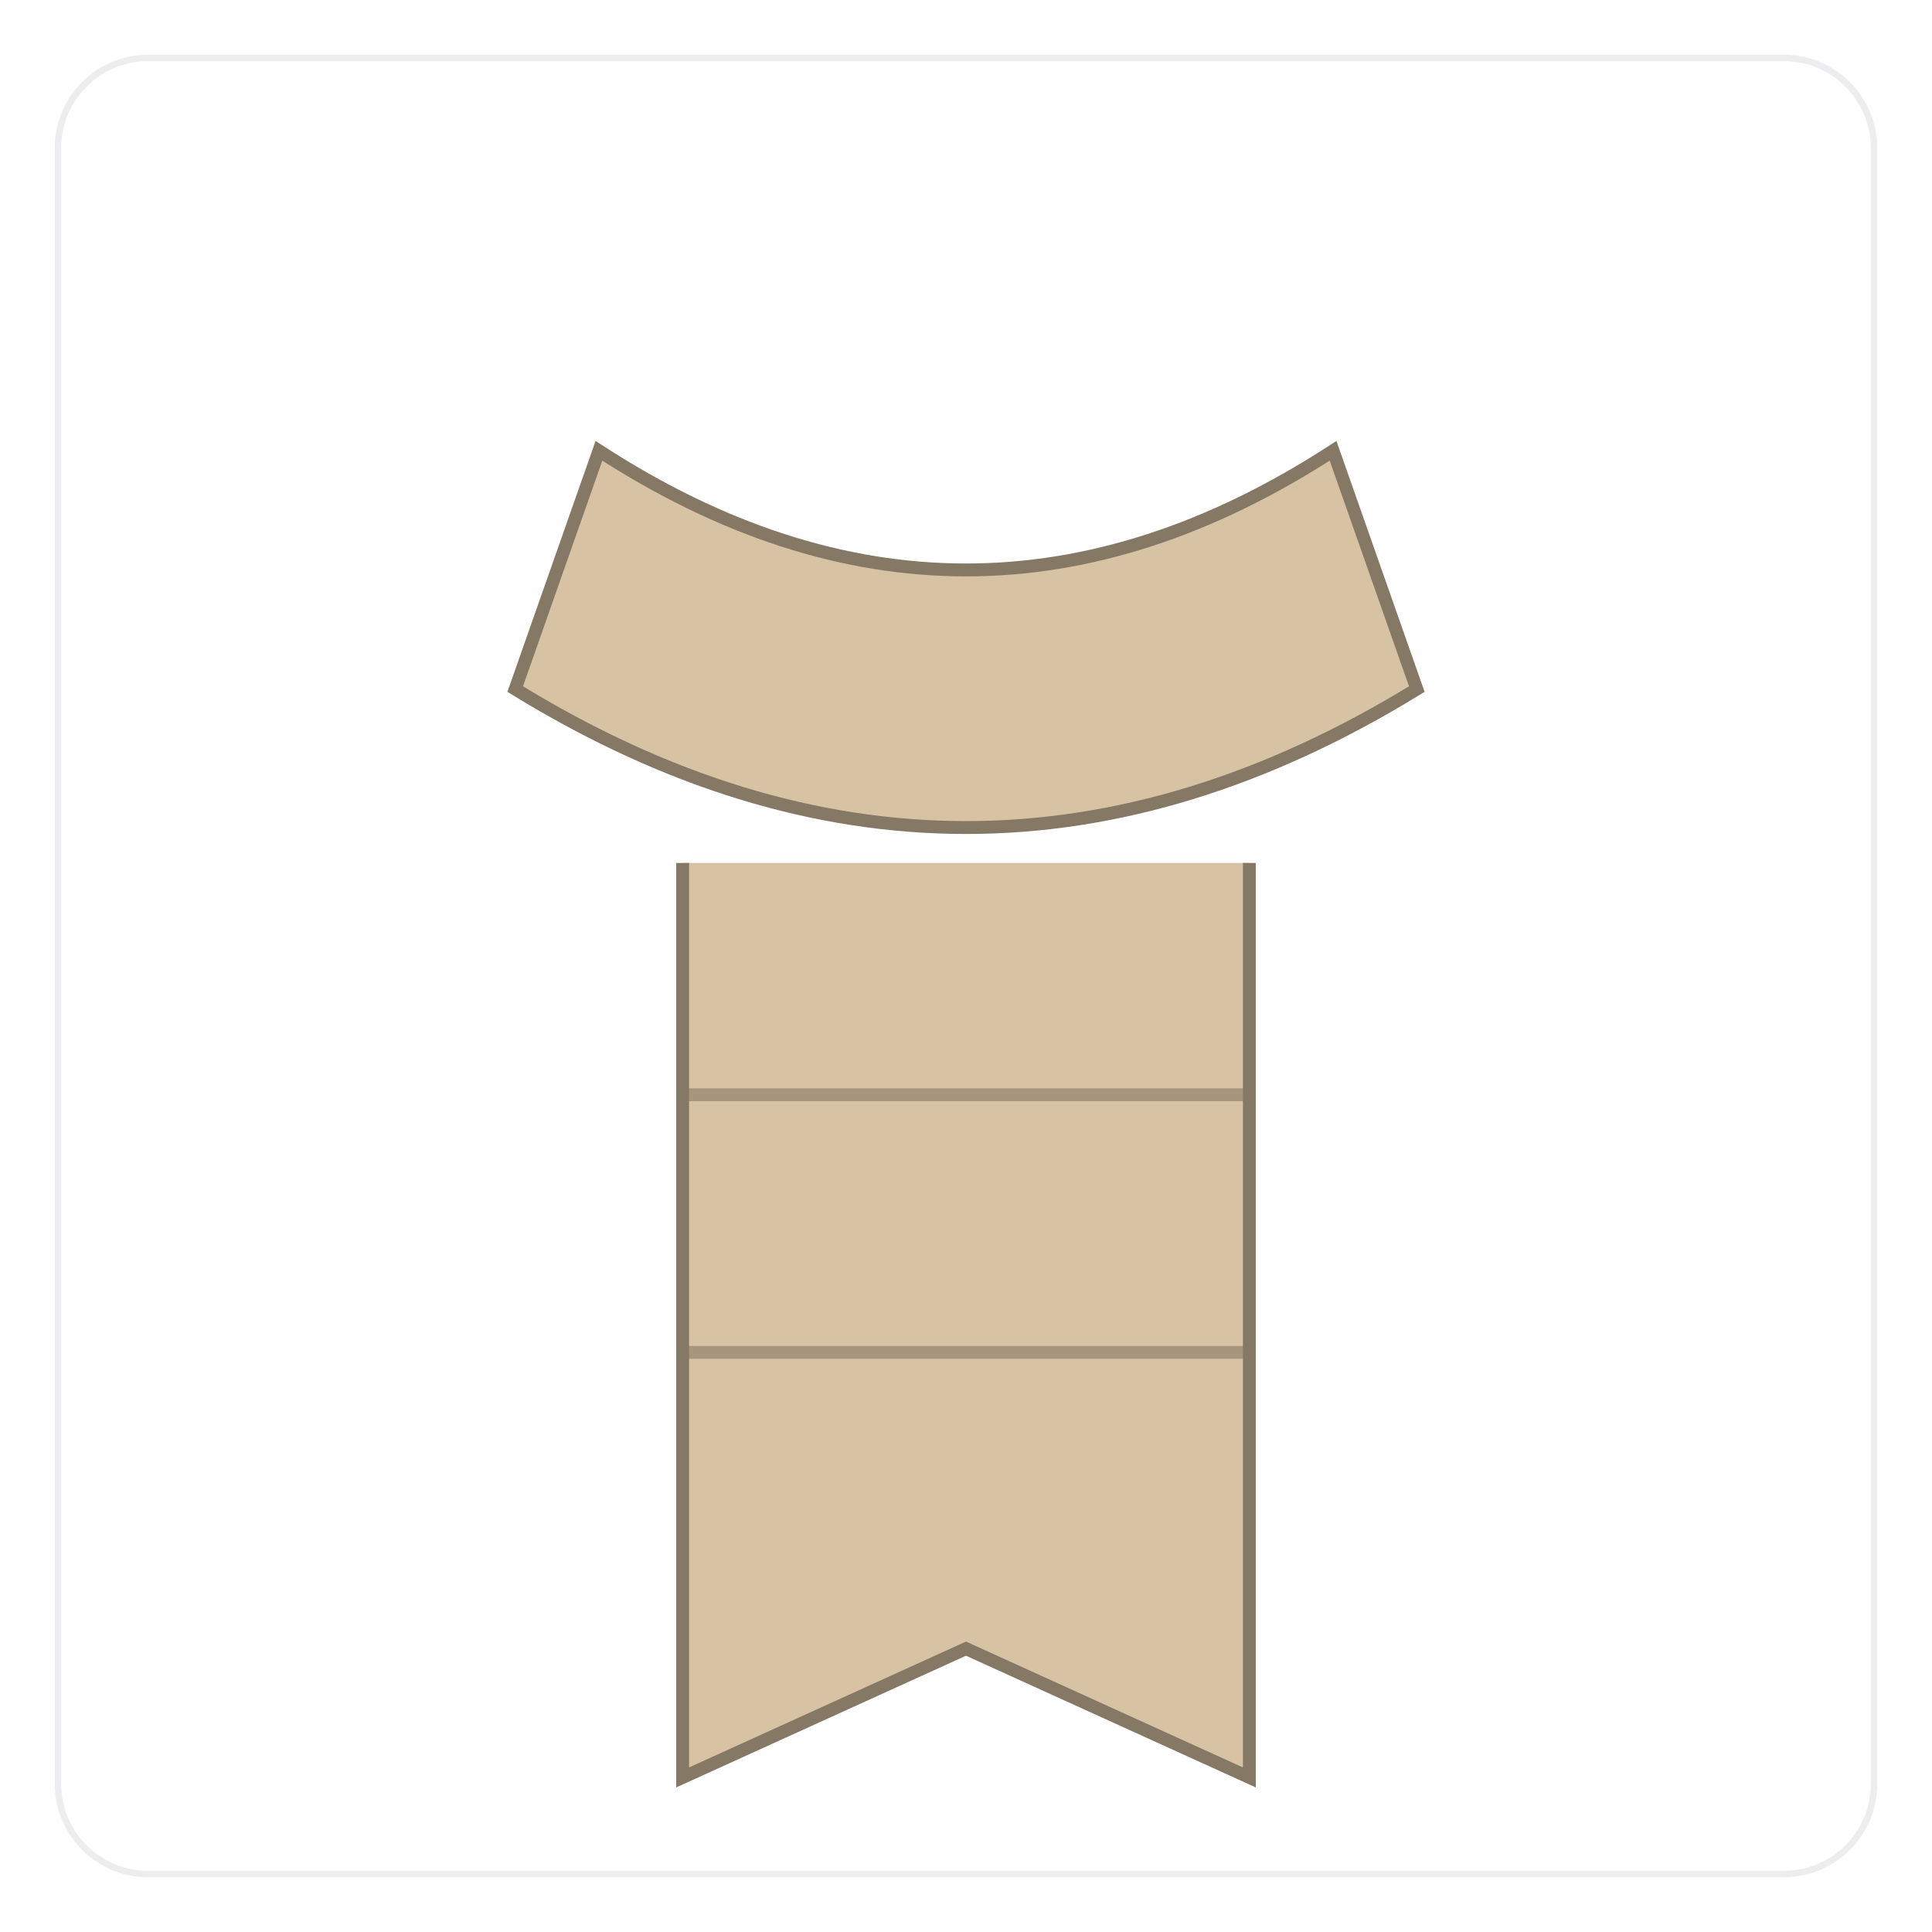
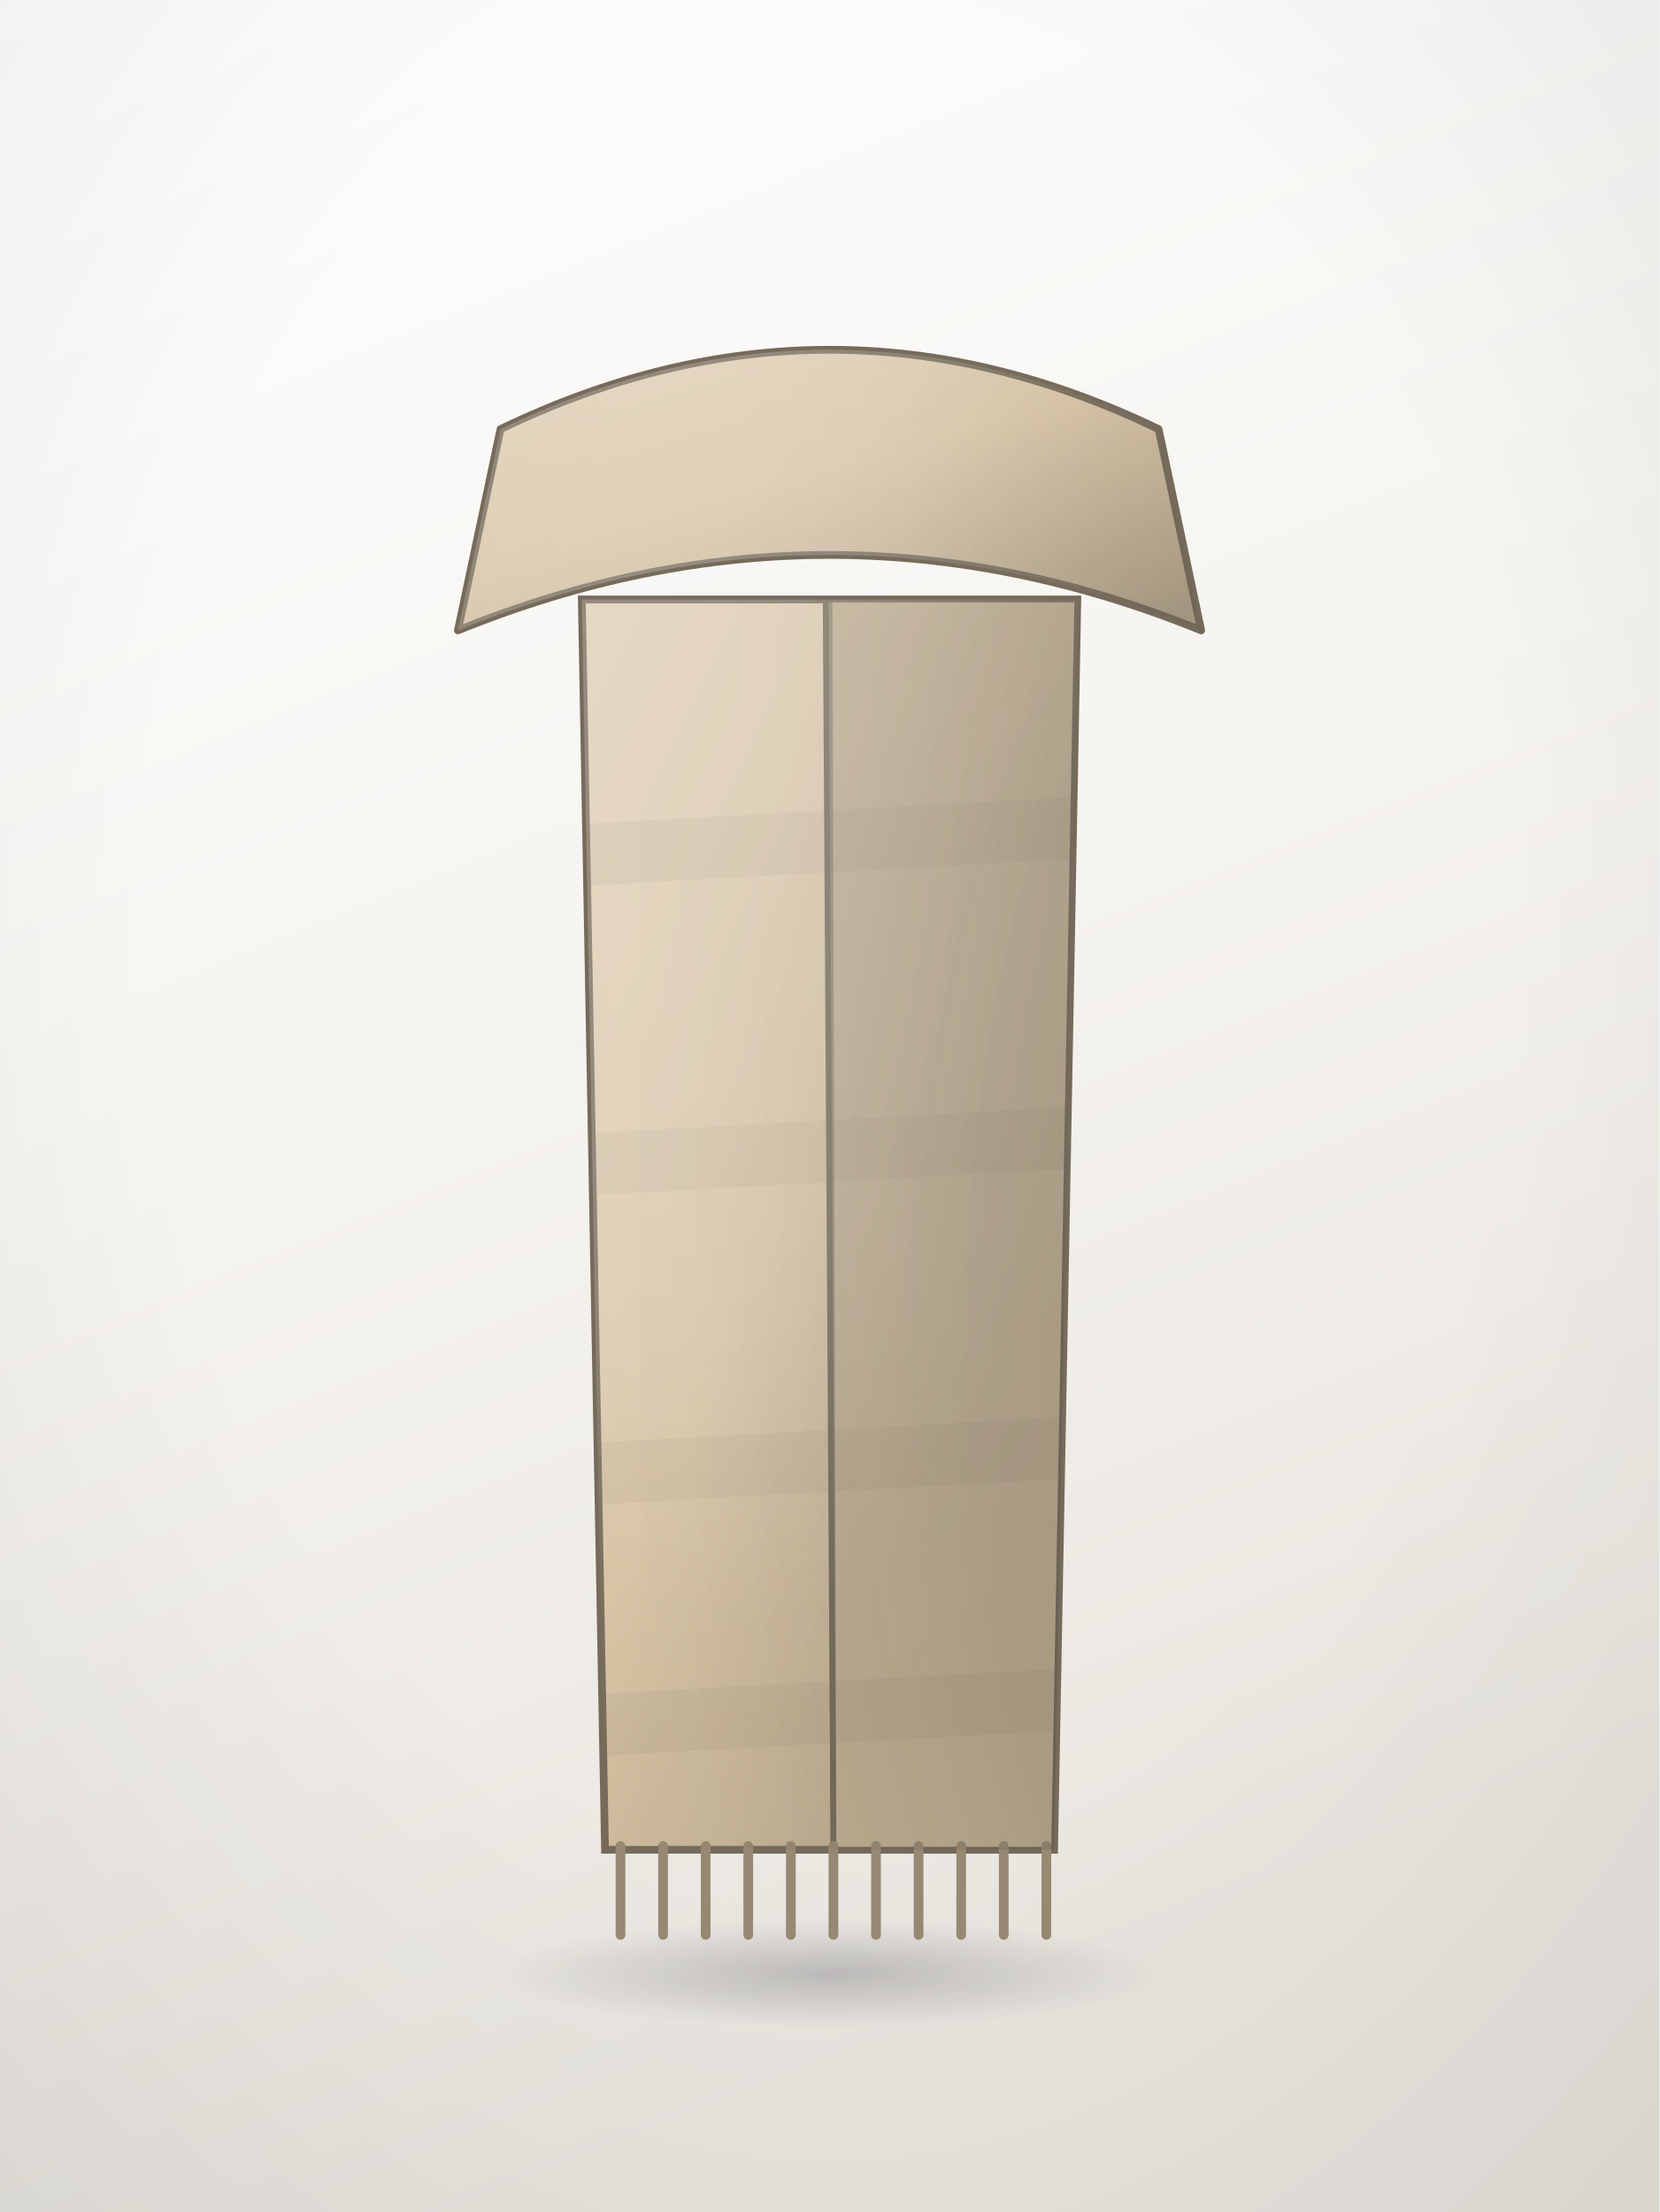
- <svg xmlns="http://www.w3.org/2000/svg" viewBox="0 0 600 600" width="600" height="600" role="img">
-   <defs />
-   <rect width="600" height="600" fill="#ffffff" />
-   <rect x="18" y="18" width="564" height="564" rx="28" fill="none" stroke="#1d2233" stroke-opacity="0.08" stroke-width="2" />
-   <path d="M186 140 Q300 214 414 140 L440 214 Q300 300 160 214 Z" fill="#d7c3a3" stroke="#857865" stroke-width="4" />
-   <path d="M212 268 L212 552 L300 512 L388 552 L388 268" fill="#d7c3a3" stroke="#857865" stroke-width="4" />
-   <path d="M212 340 H388 M212 420 H388" stroke="#857865" stroke-width="4" opacity="0.6" />
+ <svg xmlns="http://www.w3.org/2000/svg" viewBox="0 0 900 1200" width="900" height="1200" role="img">
+   <defs>
+     <filter id="soft" x="-30%" y="-30%" width="160%" height="160%">
+       <feGaussianBlur stdDeviation="70" />
+     </filter>
+     <linearGradient id="bg" x1="0" y1="0" x2="0.3" y2="1">
+       <stop offset="0" stop-color="#ffffff" />
+       <stop offset="0.55" stop-color="#f5f3ef" />
+       <stop offset="1" stop-color="#e9e5df" />
+     </linearGradient>
+     <radialGradient id="vig" cx="0.5" cy="0.42" r="0.75">
+       <stop offset="0.55" stop-color="#000000" stop-opacity="0" />
+       <stop offset="1" stop-color="#000000" stop-opacity="0.07" />
+     </radialGradient>
+     <linearGradient id="fp29" x1="0.1" y1="0" x2="0.9" y2="1">
+       <stop offset="0" stop-color="#ddcdb2" />
+       <stop offset="0.45" stop-color="#d7c3a3" />
+       <stop offset="1" stop-color="#b0a086" />
+     </linearGradient>
+     <linearGradient id="rp29" x1="0" y1="0" x2="0" y2="1">
+       <stop offset="0" stop-color="#c2b093" />
+       <stop offset="1" stop-color="#968872" />
+     </linearGradient>
+     <radialGradient id="shp29" cx="0.5" cy="0.5" r="0.5">
+       <stop offset="0" stop-color="#0b1220" stop-opacity="0.20" />
+       <stop offset="1" stop-color="#0b1220" stop-opacity="0" />
+     </radialGradient>
+     <clipPath id="clipp29">
+       <path d="M280 296 Q450 214 620 296 L642 400 Q450 322 258 400 Z M322 384 L578 384 L566 1030 L334 1030 Z" />
+     </clipPath>
+   </defs>
+   <rect width="900" height="1200" fill="url(#bg)" />
+   <rect width="900" height="1200" fill="url(#vig)" />
+   <g transform="translate(-22.5,-78.0) scale(1.05)">
+     <ellipse cx="450" cy="1094" rx="170" ry="28" fill="url(#shp29)" />
+     <path d="M280 296 Q450 214 620 296 L642 400 Q450 322 258 400 Z" fill="url(#fp29)" stroke="#766b5a" stroke-width="4" stroke-linejoin="round" />
+     <path d="M322 384 L578 384 L566 1030 L334 1030 Z" fill="url(#fp29)" stroke="#766b5a" stroke-width="4" />
+     <path d="M448 384 L578 384 L566 1030 L452 1030 Z" fill="#bdac8f" stroke="#766b5a" stroke-width="3" />
+     <line x1="450" y1="384" x2="452" y2="1030" stroke="#766b5a" stroke-width="3" opacity="0.6" />
+     <g clip-path="url(#clipp29)">
+       <path d="M322 500 L578 486 L578 518 L322 532 Z" fill="#766b5a" opacity="0.09" />
+       <path d="M322 660 L578 646 L578 678 L322 692 Z" fill="#766b5a" opacity="0.09" />
+       <path d="M322 820 L578 806 L578 838 L322 852 Z" fill="#766b5a" opacity="0.09" />
+       <path d="M322 950 L578 936 L578 968 L322 982 Z" fill="#766b5a" opacity="0.09" />
+     </g>
+     <line x1="342" y1="1028" x2="342" y2="1074" stroke="#968872" stroke-width="5" stroke-linecap="round" />
+     <line x1="364" y1="1028" x2="364" y2="1074" stroke="#968872" stroke-width="5" stroke-linecap="round" />
+     <line x1="386" y1="1028" x2="386" y2="1074" stroke="#968872" stroke-width="5" stroke-linecap="round" />
+     <line x1="408" y1="1028" x2="408" y2="1074" stroke="#968872" stroke-width="5" stroke-linecap="round" />
+     <line x1="430" y1="1028" x2="430" y2="1074" stroke="#968872" stroke-width="5" stroke-linecap="round" />
+     <line x1="452" y1="1028" x2="452" y2="1074" stroke="#968872" stroke-width="5" stroke-linecap="round" />
+     <line x1="474" y1="1028" x2="474" y2="1074" stroke="#968872" stroke-width="5" stroke-linecap="round" />
+     <line x1="496" y1="1028" x2="496" y2="1074" stroke="#968872" stroke-width="5" stroke-linecap="round" />
+     <line x1="518" y1="1028" x2="518" y2="1074" stroke="#968872" stroke-width="5" stroke-linecap="round" />
+     <line x1="540" y1="1028" x2="540" y2="1074" stroke="#968872" stroke-width="5" stroke-linecap="round" />
+     <line x1="562" y1="1028" x2="562" y2="1074" stroke="#968872" stroke-width="5" stroke-linecap="round" />
+     <g clip-path="url(#clipp29)">
+       <ellipse cx="370" cy="430" rx="180" ry="420" fill="#ffffff" opacity="0.22" filter="url(#soft)" />
+       <ellipse cx="640" cy="760" rx="180" ry="440" fill="#0b1220" opacity="0.13" filter="url(#soft)" />
+     </g>
+   </g>
</svg>
